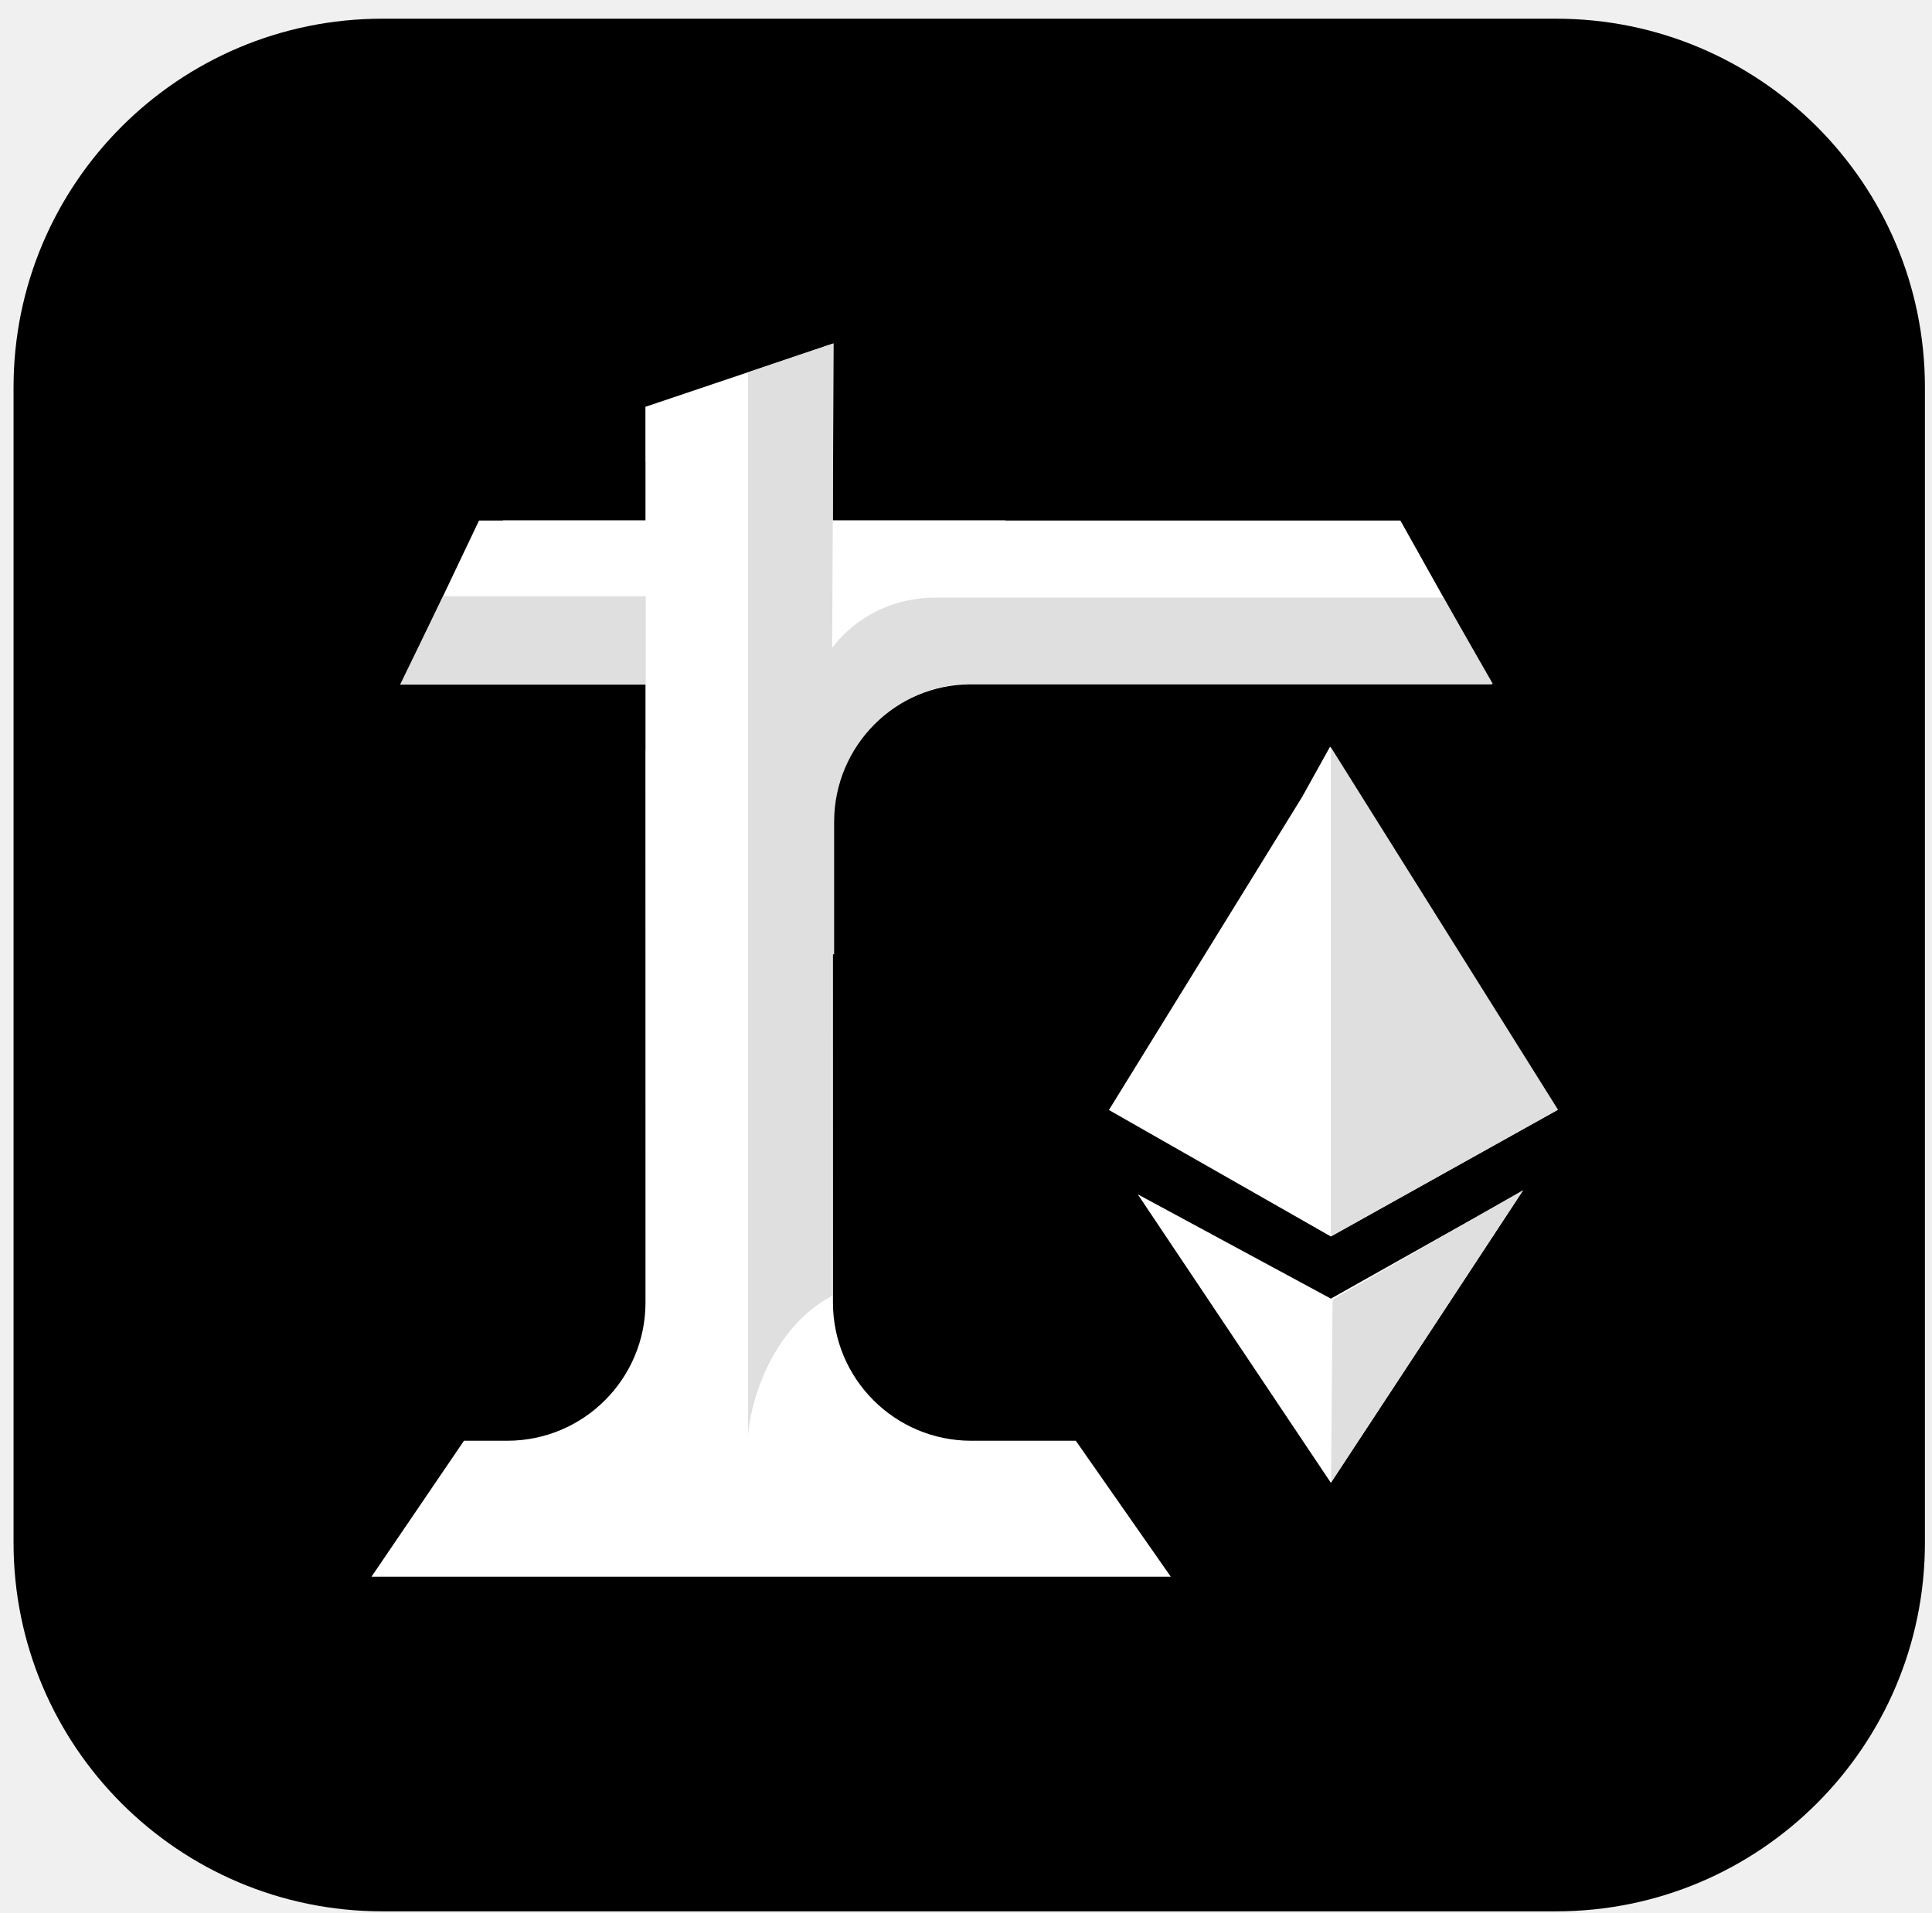
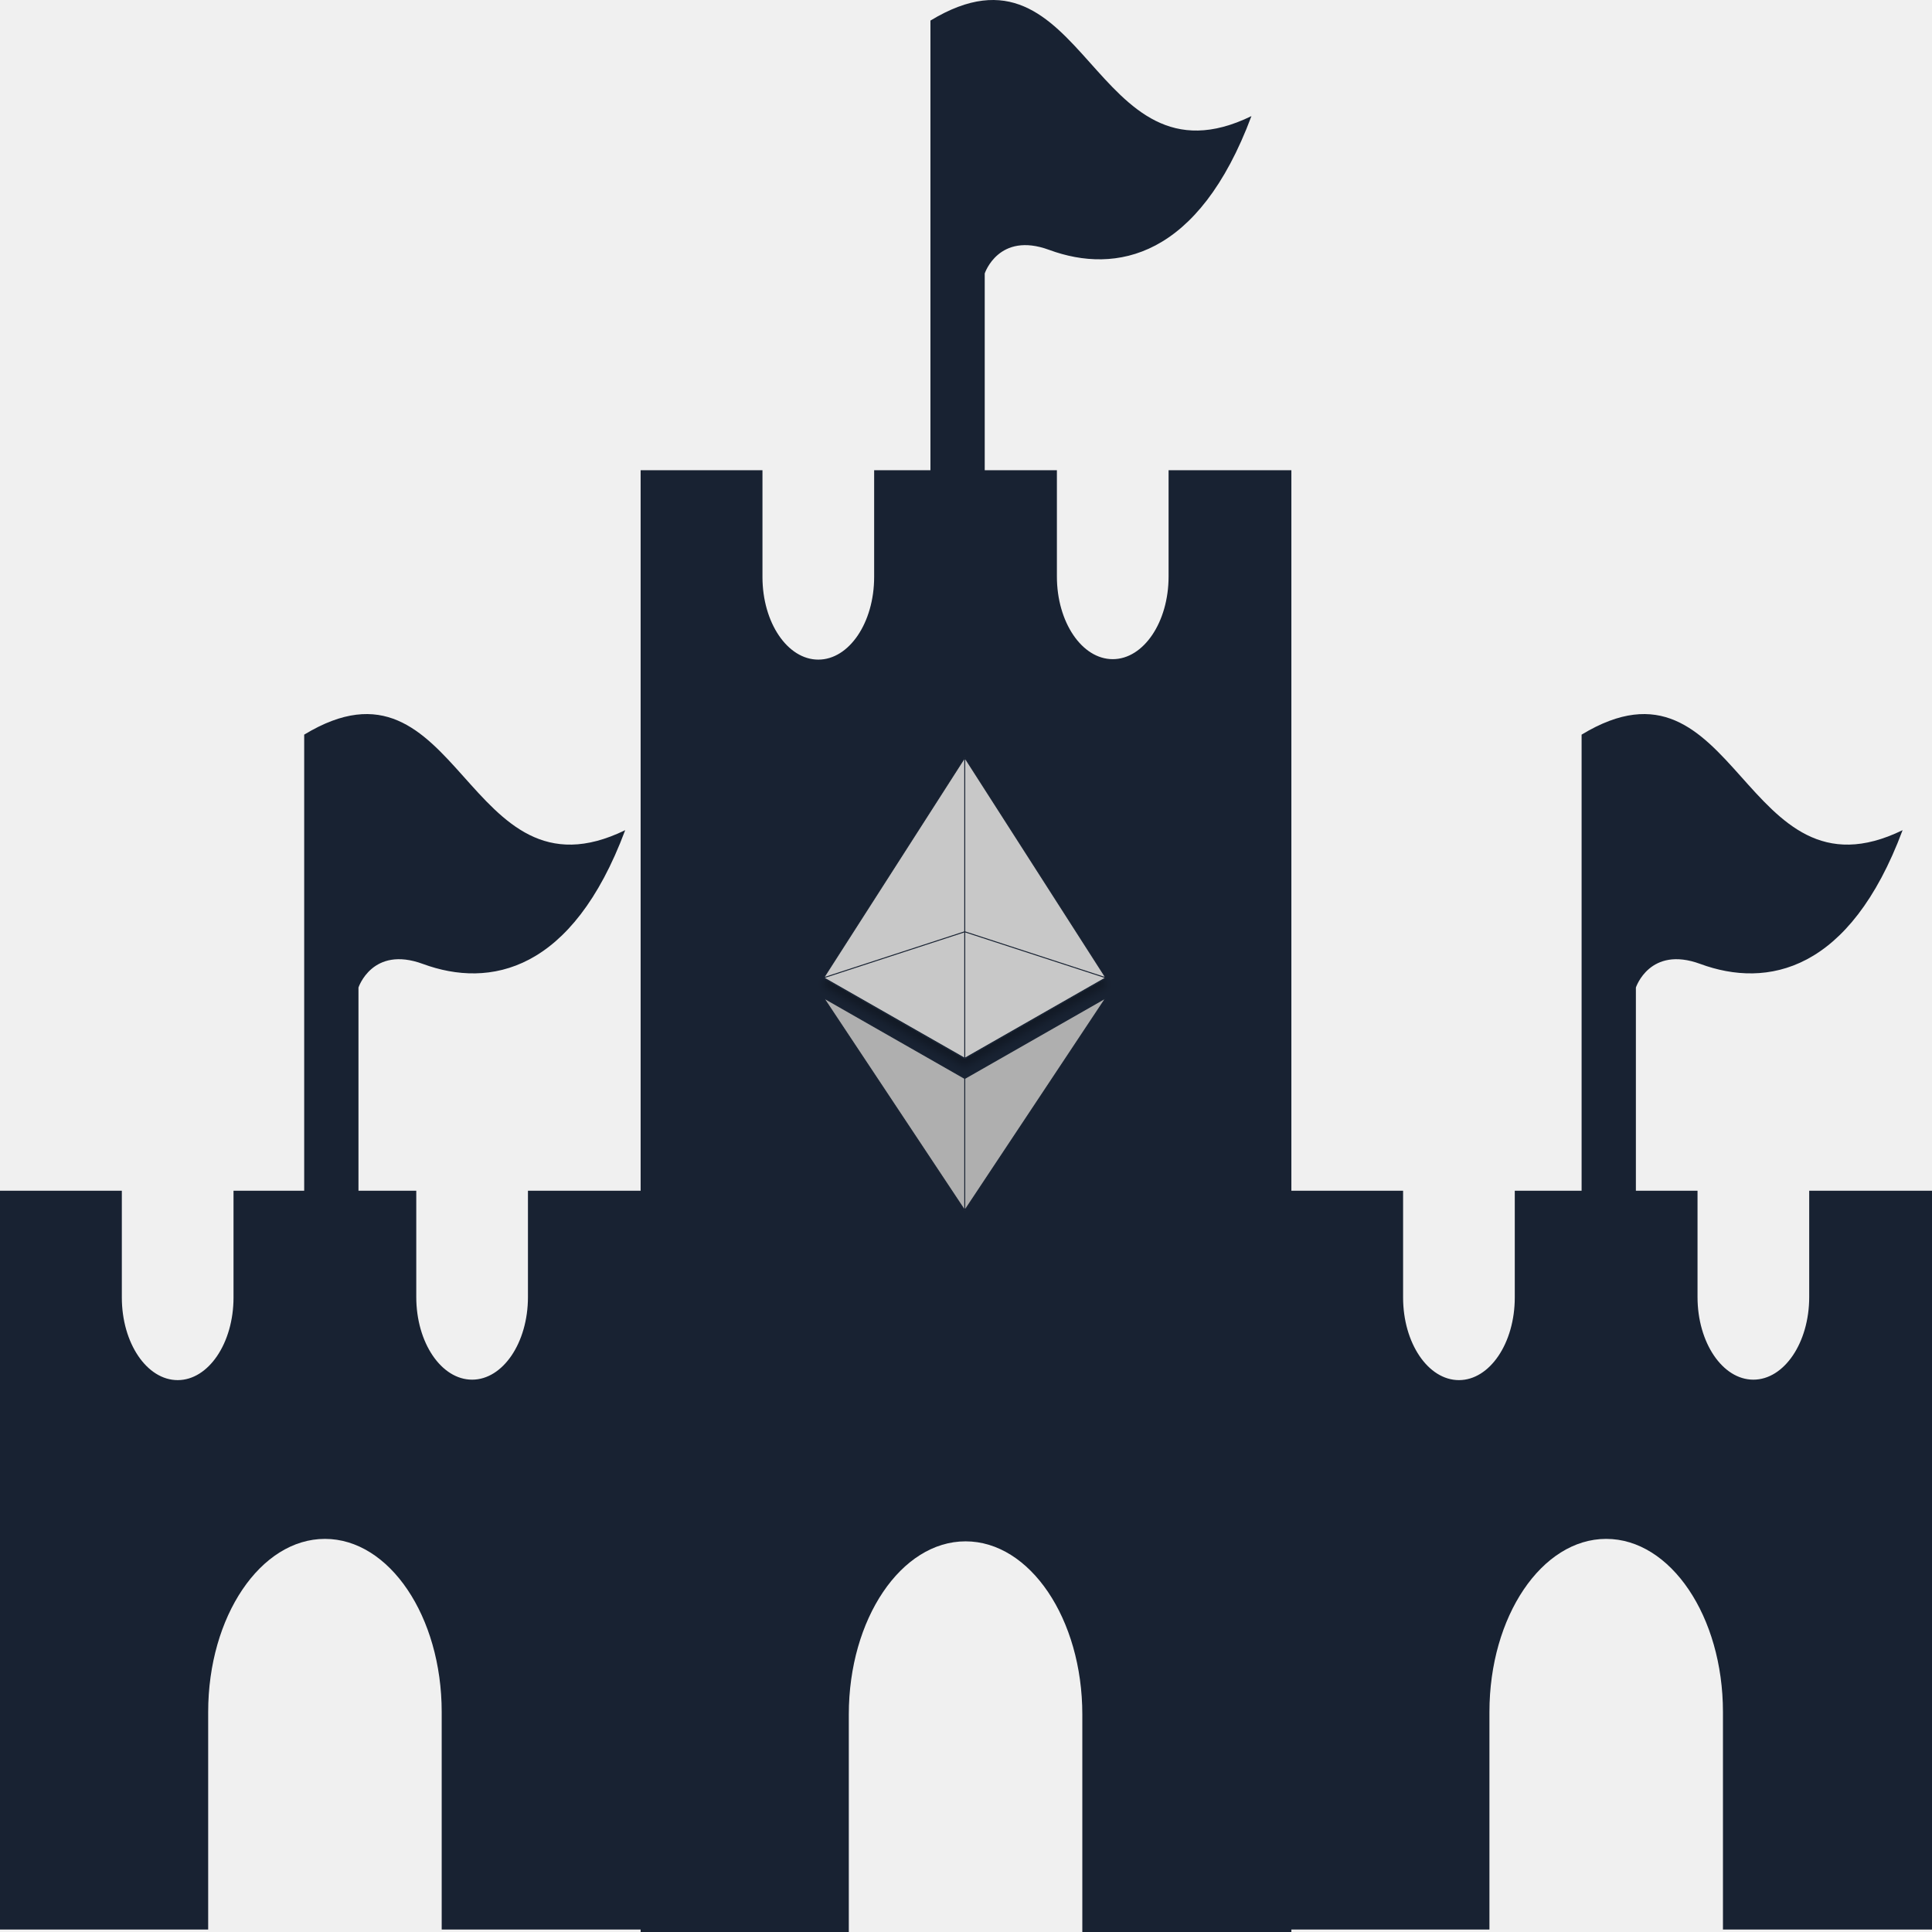
- <svg xmlns="http://www.w3.org/2000/svg" width="103" height="102" viewBox="0 0 103 102" fill="none">
-   <rect x="0.722" y="0.997" width="101.901" height="100.925" rx="19.661" fill="black" />
-   <path d="M69.415 42.505L70.912 39.812L72.544 42.505L83.024 59.191L70.953 65.936L59.119 59.191L69.415 42.505Z" fill="white" />
-   <path d="M70.953 69.25L60.658 63.688L70.953 79.072L81.184 63.498L70.953 69.25Z" fill="white" />
-   <path d="M70.953 65.926V41.853V39.85L83.063 59.178L70.953 65.926Z" fill="#DFDFDF" />
-   <path d="M70.962 79.05L71.041 69.297L81.206 63.463L70.962 79.05Z" fill="#DFDFDF" />
-   <path d="M34.409 21.693V24.613H34.413L34.412 27.747H26.809L26.809 27.757H25.538L21.384 36.491H34.413V39.972H34.409L34.413 69.455C34.413 73.527 31.113 76.828 27.041 76.828H24.735L19.806 84.077H62.417L57.354 76.828H51.779C47.708 76.828 44.407 73.527 44.407 69.455L44.402 43.665C44.507 39.708 47.73 36.527 51.705 36.491H79.548L74.658 27.757H53.602L53.602 27.747L44.399 27.747L44.399 24.613H44.402V18.325L34.409 21.693Z" fill="white" />
-   <path d="M39.882 19.852V76.55C39.973 74.964 41.047 70.855 44.365 69.103V50.867L44.47 50.9V43.831C44.47 39.759 47.771 36.458 51.843 36.458H79.581L76.951 31.866H49.908C46.129 31.866 44.365 34.556 44.365 34.556L44.444 18.307L39.882 19.852Z" fill="#DFDFDF" />
-   <path d="M23.622 31.793L21.329 36.508H34.425V31.793H23.622Z" fill="#DFDFDF" />
+ <svg xmlns="http://www.w3.org/2000/svg" width="1000" height="1000" viewBox="0 0 1000 1000" fill="none">
+   <path d="M336.823 616.328V998.729H228.62V886.115C228.62 836.637 201.503 796.524 168.185 796.524C134.868 796.524 107.751 836.637 107.751 886.115V998.729H0V616.328H63.062V671.581C63.062 695.227 76.042 714.347 91.965 714.347C107.888 714.347 120.868 695.227 120.868 671.581V616.328H215.461V671.347C215.461 694.993 228.441 714.113 244.364 714.113C260.287 714.113 273.267 694.993 273.267 671.347V616.328H336.823Z" fill="#182232" />
+   <path d="M157.449 380.247V617.53H185.546V511.147C185.546 511.147 192.725 489.297 218.899 498.935C253.534 511.691 296.205 503.047 323.598 429.692C240.589 470.143 238.366 331.137 157.449 380.247Z" fill="#182232" />
+   <path d="M1000 616.328V998.728H891.797V886.115C891.797 836.637 864.68 796.524 831.362 796.524C798.045 796.524 770.929 836.637 770.929 886.115V998.728H663.177V616.328H726.239V671.581C726.239 695.227 739.219 714.347 755.142 714.347C771.065 714.347 784.045 695.227 784.045 671.581V616.328H878.638V671.346C878.638 694.992 891.618 714.113 907.541 714.113C923.464 714.113 936.444 694.992 936.444 671.346V616.328H1000Z" fill="#182232" />
+   <path d="M818.634 380.248V617.53H846.731V511.147C846.731 511.147 853.911 489.297 880.084 498.936C914.719 511.691 957.39 503.047 984.783 429.692C901.775 470.144 899.551 331.137 818.634 380.248Z" fill="#182232" />
+   <path d="M668.412 243.395V1000H560.208V887.387C560.208 837.908 533.092 797.796 499.774 797.796C466.456 797.796 439.34 837.908 439.34 887.387V1000H331.589V243.395H394.65V298.648C394.65 322.295 407.63 341.415 423.553 341.415C439.477 341.415 452.457 322.295 452.457 298.648V243.395H547.049V298.414C547.049 322.06 560.029 341.181 575.953 341.181C591.876 341.181 604.856 322.06 604.856 298.414V243.395H668.412Z" fill="#182232" />
+   <path d="M481.593 10.648V247.93H509.69V141.547C509.69 141.547 516.87 119.697 543.043 129.336C577.678 142.091 620.349 133.447 647.742 60.092C564.733 100.543 562.51 -38.463 481.593 10.648Z" fill="#182232" />
+   <path d="M499.356 558.204L572.385 516.511L499.356 626.518L426.328 516.511L499.356 558.204Z" fill="#AFAFAF" />
+   <path d="M499.356 558.204L572.385 516.511L499.356 626.518M499.356 558.204L426.328 516.511L499.356 626.518M499.356 558.204V626.518" stroke="#182232" stroke-width="0.5" stroke-linejoin="round" />
+   <g filter="url(#filter0_d_7_152)">
+     <path d="M499.356 392.137L572.385 506.088L499.356 547.78L426.328 506.088L499.356 392.137Z" fill="#C8C8C8" />
+     <path d="M499.356 392.137L572.385 506.088M499.356 392.137L426.328 506.088M499.356 392.137V482.283M572.385 506.088L499.356 547.78M572.385 506.088L499.356 482.283M499.356 547.78L426.328 506.088M499.356 547.78V482.283M426.328 506.088L499.356 482.283" stroke="#182232" stroke-width="0.5" stroke-linejoin="round" />
+   </g>
+   <defs>
+     <filter id="filter0_d_7_152" x="422.078" y="391.887" width="154.557" height="164.143" filterUnits="userSpaceOnUse" color-interpolation-filters="sRGB">
+       <feFlood flood-opacity="0" result="BackgroundImageFix" />
+       <feColorMatrix in="SourceAlpha" type="matrix" values="0 0 0 0 0 0 0 0 0 0 0 0 0 0 0 0 0 0 127 0" result="hardAlpha" />
+       <feOffset dy="4" />
+       <feGaussianBlur stdDeviation="2" />
+       <feComposite in2="hardAlpha" operator="out" />
+       <feColorMatrix type="matrix" values="0 0 0 0 0 0 0 0 0 0 0 0 0 0 0 0 0 0 0.25 0" />
+       <feBlend mode="normal" in2="BackgroundImageFix" result="effect1_dropShadow_7_152" />
+       <feBlend mode="normal" in="SourceGraphic" in2="effect1_dropShadow_7_152" result="shape" />
+     </filter>
+   </defs>
</svg>
